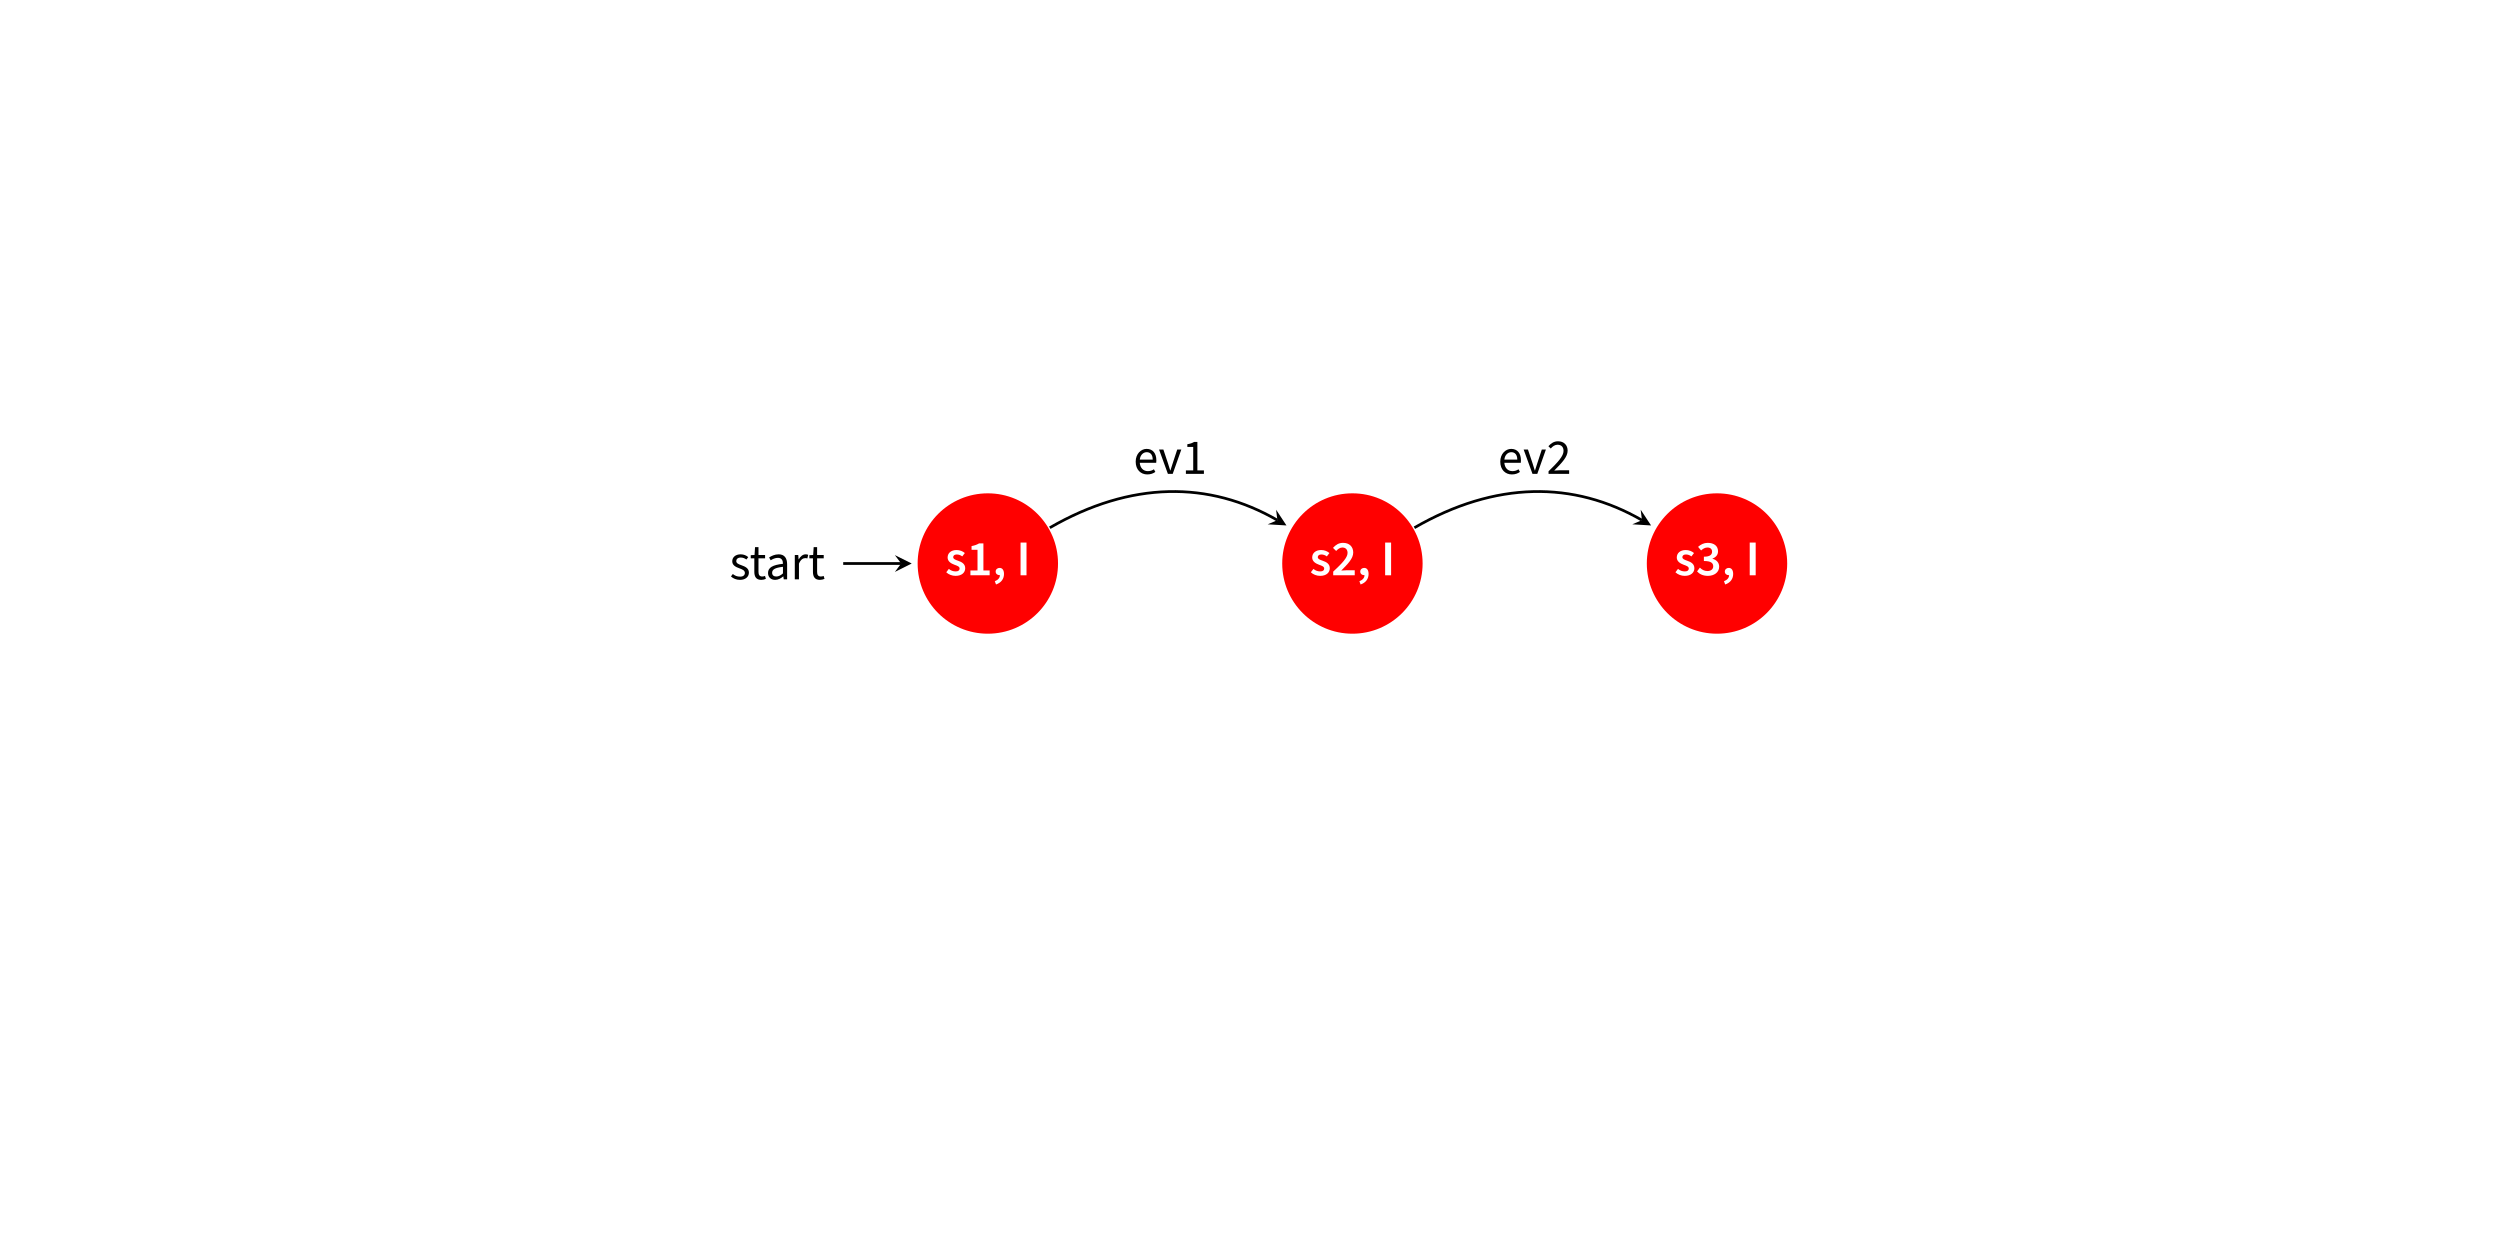
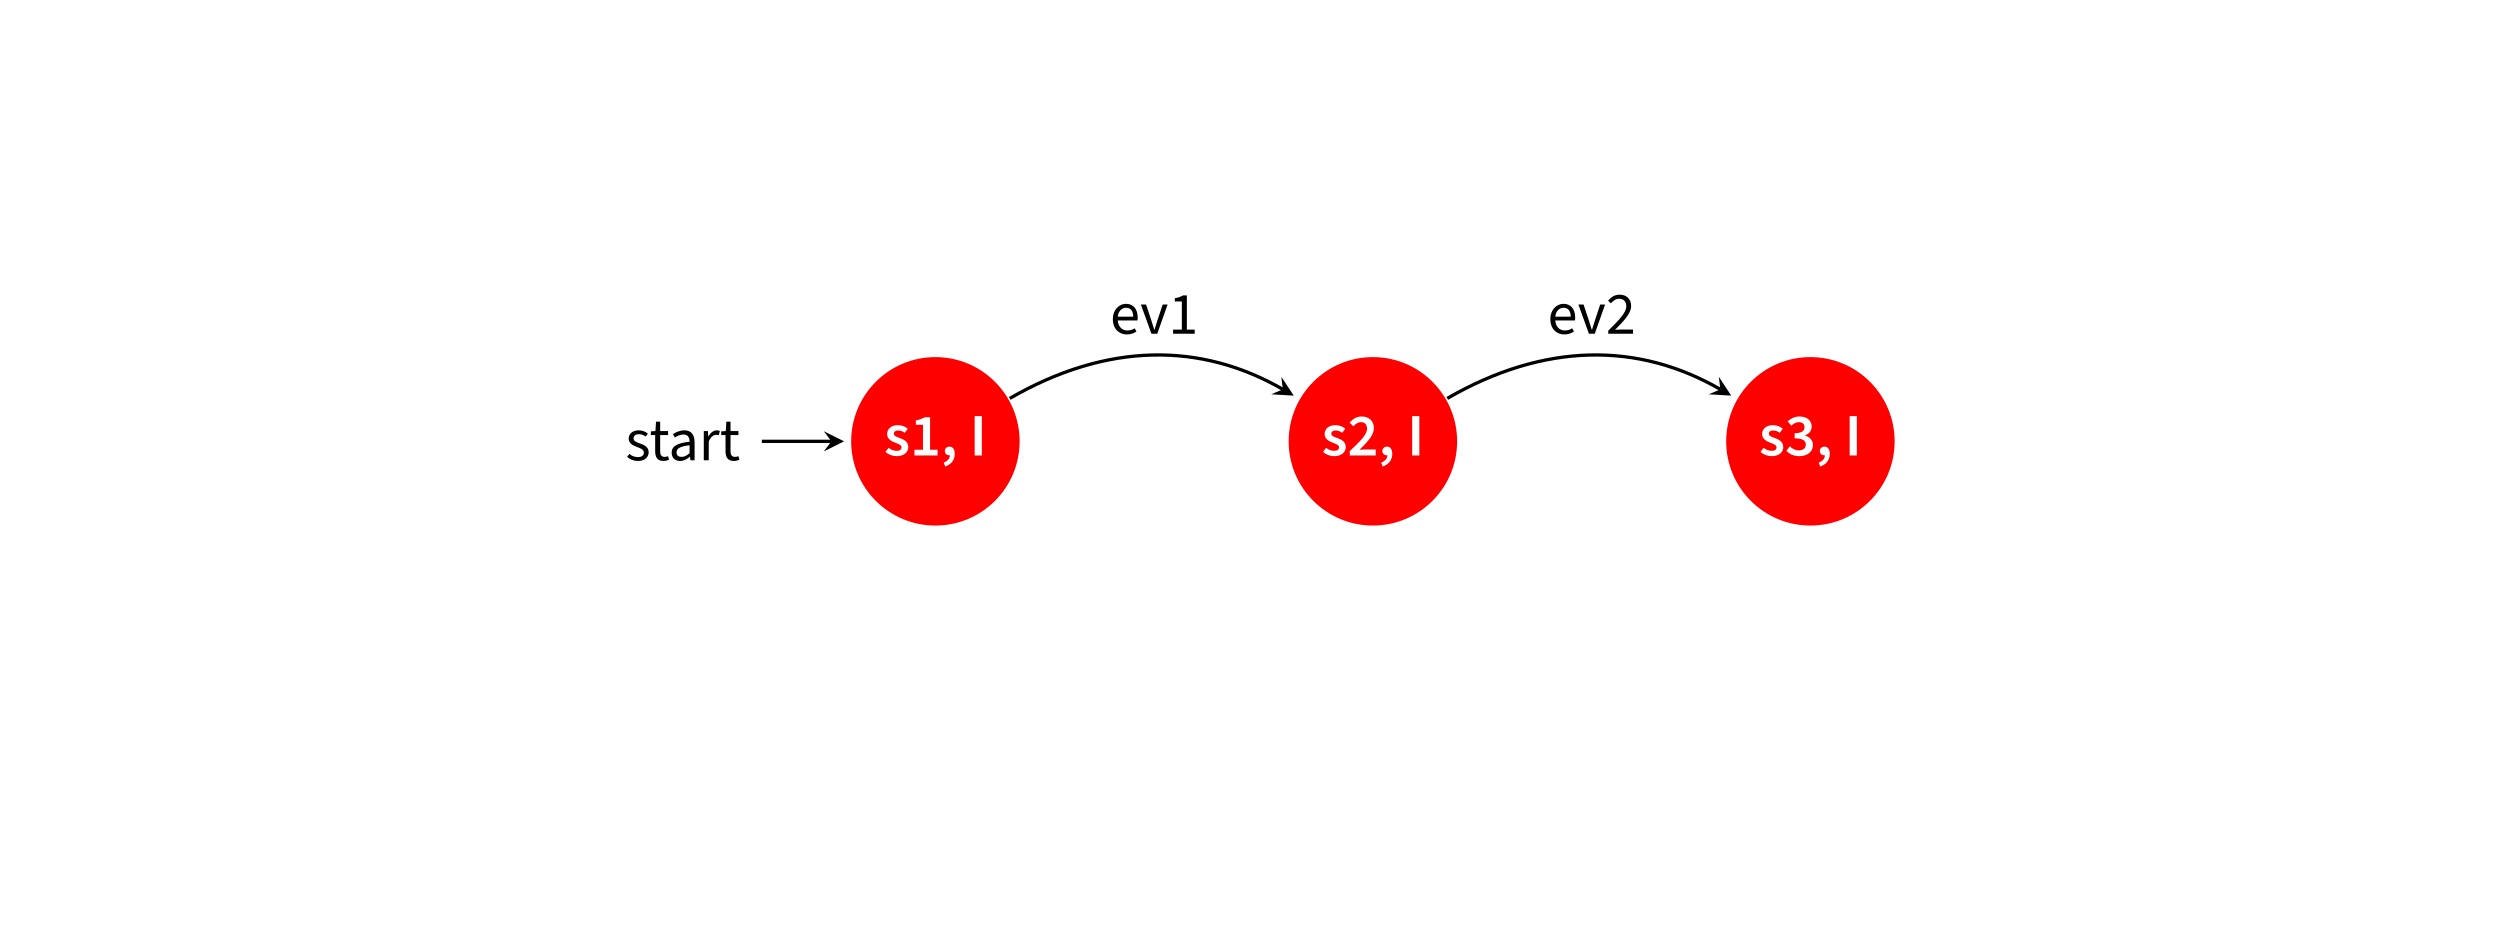
- <svg xmlns="http://www.w3.org/2000/svg" xmlns:xlink="http://www.w3.org/1999/xlink" width="544.252pt" height="272.126pt" viewBox="0 0 544.252 272.126">
+ <svg xmlns="http://www.w3.org/2000/svg" xmlns:xlink="http://www.w3.org/1999/xlink" width="725.667pt" height="272.126pt" viewBox="0 0 725.667 272.126">
  <defs>
    <g>
      <g id="glyph-0-0">
-         <path d="M 2.297 0.125 C 3.656 0.125 4.391 -0.609 4.391 -1.531 C 4.391 -2.469 3.672 -2.891 2.828 -3.172 C 2.156 -3.406 1.781 -3.562 1.781 -3.953 C 1.781 -4.266 2.016 -4.531 2.547 -4.531 C 2.984 -4.531 3.375 -4.391 3.75 -4.109 L 4.312 -4.844 C 3.875 -5.219 3.25 -5.5 2.516 -5.5 C 1.312 -5.5 0.562 -4.828 0.562 -3.875 C 0.562 -3.031 1.281 -2.578 2.047 -2.297 C 2.656 -2.078 3.172 -1.906 3.172 -1.469 C 3.172 -1.094 2.906 -0.844 2.328 -0.844 C 1.781 -0.844 1.297 -1 0.828 -1.391 L 0.266 -0.656 C 0.781 -0.156 1.547 0.125 2.297 0.125 Z M 2.297 0.125 " />
+         <path d="M 3.672 0.203 C 5.844 0.203 7.031 -0.984 7.031 -2.453 C 7.031 -3.938 5.859 -4.625 4.531 -5.078 C 3.453 -5.453 2.844 -5.688 2.844 -6.312 C 2.844 -6.828 3.234 -7.25 4.078 -7.25 C 4.766 -7.25 5.391 -7.031 6 -6.578 L 6.891 -7.75 C 6.203 -8.359 5.203 -8.797 4.031 -8.797 C 2.109 -8.797 0.891 -7.719 0.891 -6.219 C 0.891 -4.859 2.047 -4.141 3.281 -3.688 C 4.234 -3.328 5.078 -3.047 5.078 -2.344 C 5.078 -1.766 4.641 -1.344 3.734 -1.344 C 2.859 -1.344 2.078 -1.609 1.328 -2.219 L 0.422 -1.047 C 1.25 -0.25 2.484 0.203 3.672 0.203 Z M 3.672 0.203 " />
      </g>
      <g id="glyph-0-1">
-         <path d="M 0.812 0 L 5 0 L 5 -1.047 L 3.641 -1.047 L 3.641 -6.938 L 2.688 -6.938 C 2.234 -6.672 1.766 -6.484 1.062 -6.359 L 1.062 -5.547 L 2.359 -5.547 L 2.359 -1.047 L 0.812 -1.047 Z M 0.812 0 " />
+         <path d="M 1.297 0 L 8 0 L 8 -1.672 L 5.828 -1.672 L 5.828 -11.094 L 4.297 -11.094 C 3.578 -10.688 2.828 -10.391 1.703 -10.172 L 1.703 -8.891 L 3.766 -8.891 L 3.766 -1.672 L 1.297 -1.672 Z M 1.297 0 " />
      </g>
      <g id="glyph-0-2">
-         <path d="M 0.781 2 C 1.891 1.625 2.516 0.797 2.516 -0.281 C 2.516 -1.109 2.172 -1.609 1.562 -1.609 C 1.094 -1.609 0.703 -1.297 0.703 -0.812 C 0.703 -0.312 1.094 -0.031 1.531 -0.031 C 1.562 -0.031 1.594 -0.031 1.625 -0.031 C 1.641 0.531 1.234 1.016 0.516 1.297 Z M 0.781 2 " />
+         <path d="M 1.25 3.219 C 3.016 2.594 4.016 1.281 4.016 -0.453 C 4.016 -1.781 3.469 -2.562 2.5 -2.562 C 1.75 -2.562 1.141 -2.078 1.141 -1.312 C 1.141 -0.484 1.75 -0.047 2.438 -0.047 C 2.5 -0.047 2.547 -0.047 2.594 -0.047 C 2.625 0.844 1.969 1.625 0.812 2.078 Z M 1.25 3.219 " />
      </g>
      <g id="glyph-0-3">
-         <path d="M 0.906 0 L 2.203 0 L 2.203 -7.125 L 0.906 -7.125 Z M 0.906 0 " />
+         <path d="M 1.453 0 L 3.531 0 L 3.531 -11.422 L 1.453 -11.422 Z M 1.453 0 " />
      </g>
      <g id="glyph-0-4">
-         <path d="M 0.422 0 L 5.109 0 L 5.109 -1.094 L 3.344 -1.094 C 3 -1.094 2.547 -1.062 2.172 -1.031 C 3.609 -2.469 4.781 -3.656 4.781 -4.953 C 4.781 -6.234 3.922 -7.062 2.578 -7.062 C 1.641 -7.062 1 -6.656 0.375 -5.969 L 1.062 -5.297 C 1.438 -5.688 1.875 -6.047 2.406 -6.047 C 3.141 -6.047 3.547 -5.594 3.547 -4.859 C 3.547 -3.828 2.312 -2.562 0.422 -0.797 Z M 0.422 0 " />
+         <path d="M 0.656 0 L 8.188 0 L 8.188 -1.75 L 5.344 -1.75 C 4.797 -1.75 4.062 -1.688 3.469 -1.641 C 5.781 -3.938 7.656 -5.844 7.656 -7.922 C 7.656 -9.969 6.266 -11.312 4.141 -11.312 C 2.641 -11.312 1.609 -10.656 0.609 -9.547 L 1.703 -8.469 C 2.297 -9.109 3 -9.672 3.859 -9.672 C 5.031 -9.672 5.672 -8.953 5.672 -7.781 C 5.672 -6.125 3.703 -4.094 0.656 -1.281 Z M 0.656 0 " />
      </g>
      <g id="glyph-0-5">
-         <path d="M 2.625 0.125 C 3.953 0.125 5.078 -0.609 5.078 -1.875 C 5.078 -2.797 4.453 -3.375 3.625 -3.594 L 3.625 -3.641 C 4.391 -3.938 4.828 -4.453 4.828 -5.234 C 4.828 -6.406 3.922 -7.062 2.578 -7.062 C 1.75 -7.062 1.078 -6.719 0.484 -6.188 L 1.141 -5.406 C 1.578 -5.797 2 -6.047 2.531 -6.047 C 3.156 -6.047 3.531 -5.703 3.531 -5.141 C 3.531 -4.5 3.094 -4.047 1.75 -4.047 L 1.75 -3.109 C 3.312 -3.109 3.781 -2.656 3.781 -1.938 C 3.781 -1.297 3.25 -0.922 2.516 -0.922 C 1.828 -0.922 1.281 -1.25 0.875 -1.672 L 0.266 -0.844 C 0.75 -0.297 1.5 0.125 2.625 0.125 Z M 2.625 0.125 " />
+         <path d="M 4.188 0.203 C 6.328 0.203 8.109 -0.984 8.109 -3 C 8.109 -4.469 7.125 -5.406 5.812 -5.766 L 5.812 -5.828 C 7.016 -6.297 7.734 -7.141 7.734 -8.375 C 7.734 -10.25 6.266 -11.312 4.141 -11.312 C 2.797 -11.312 1.734 -10.75 0.766 -9.906 L 1.828 -8.641 C 2.516 -9.266 3.188 -9.672 4.047 -9.672 C 5.062 -9.672 5.656 -9.125 5.656 -8.219 C 5.656 -7.203 4.953 -6.469 2.797 -6.469 L 2.797 -4.969 C 5.312 -4.969 6.031 -4.234 6.031 -3.109 C 6.031 -2.078 5.203 -1.469 4.016 -1.469 C 2.922 -1.469 2.062 -2 1.391 -2.672 L 0.422 -1.359 C 1.203 -0.469 2.391 0.203 4.188 0.203 Z M 4.188 0.203 " />
      </g>
      <g id="glyph-1-0">
-         <path d="M 2.281 0.125 C 3.531 0.125 4.219 -0.594 4.219 -1.453 C 4.219 -2.406 3.422 -2.766 2.594 -3.062 C 1.938 -3.297 1.469 -3.484 1.469 -3.969 C 1.469 -4.359 1.766 -4.734 2.438 -4.734 C 2.906 -4.734 3.297 -4.578 3.672 -4.312 L 4.078 -4.828 C 3.672 -5.188 3.094 -5.438 2.438 -5.438 C 1.281 -5.438 0.594 -4.781 0.594 -3.922 C 0.594 -3.047 1.359 -2.672 2.156 -2.391 C 2.766 -2.172 3.344 -1.938 3.344 -1.391 C 3.344 -0.938 3.016 -0.578 2.312 -0.578 C 1.656 -0.578 1.172 -0.781 0.719 -1.156 L 0.312 -0.625 C 0.797 -0.156 1.5 0.125 2.281 0.125 Z M 2.281 0.125 " />
+         <path d="M 3.641 0.203 C 5.656 0.203 6.75 -0.938 6.75 -2.328 C 6.75 -3.859 5.484 -4.438 4.156 -4.906 C 3.094 -5.266 2.359 -5.578 2.359 -6.359 C 2.359 -6.984 2.828 -7.578 3.906 -7.578 C 4.656 -7.578 5.266 -7.328 5.859 -6.891 L 6.531 -7.734 C 5.859 -8.297 4.953 -8.688 3.891 -8.688 C 2.047 -8.688 0.953 -7.641 0.953 -6.281 C 0.953 -4.891 2.188 -4.281 3.453 -3.828 C 4.422 -3.469 5.359 -3.109 5.359 -2.234 C 5.359 -1.5 4.812 -0.922 3.703 -0.922 C 2.656 -0.922 1.891 -1.234 1.156 -1.844 L 0.484 -1.016 C 1.281 -0.25 2.406 0.203 3.641 0.203 Z M 3.641 0.203 " />
      </g>
      <g id="glyph-1-1">
-         <path d="M 2.562 0.125 C 2.922 0.125 3.281 0.031 3.562 -0.094 L 3.375 -0.734 C 3.156 -0.641 2.969 -0.609 2.766 -0.609 C 2.172 -0.609 1.953 -0.984 1.953 -1.625 L 1.953 -4.562 L 3.391 -4.562 L 3.391 -5.297 L 1.953 -5.297 L 1.953 -7 L 1.203 -7 L 1.094 -5.297 L 0.266 -5.25 L 0.266 -4.562 L 1.047 -4.562 L 1.047 -1.641 C 1.047 -0.594 1.422 0.125 2.562 0.125 Z M 2.562 0.125 " />
+         <path d="M 4.094 0.203 C 4.672 0.203 5.25 0.047 5.703 -0.156 L 5.406 -1.188 C 5.062 -1.031 4.75 -0.984 4.438 -0.984 C 3.469 -0.984 3.125 -1.578 3.125 -2.594 L 3.125 -7.312 L 5.422 -7.312 L 5.422 -8.484 L 3.125 -8.484 L 3.125 -11.203 L 1.922 -11.203 L 1.75 -8.484 L 0.422 -8.391 L 0.422 -7.312 L 1.672 -7.312 L 1.672 -2.641 C 1.672 -0.938 2.281 0.203 4.094 0.203 Z M 4.094 0.203 " />
      </g>
      <g id="glyph-1-2">
-         <path d="M 2.109 0.125 C 2.781 0.125 3.359 -0.203 3.859 -0.625 L 3.891 -0.625 L 3.984 0 L 4.719 0 L 4.719 -3.266 C 4.719 -4.562 4.172 -5.438 2.875 -5.438 C 2.031 -5.438 1.281 -5.078 0.797 -4.75 L 1.141 -4.141 C 1.562 -4.406 2.109 -4.672 2.719 -4.672 C 3.594 -4.672 3.812 -4.031 3.812 -3.375 C 1.547 -3.125 0.562 -2.547 0.562 -1.375 C 0.562 -0.422 1.234 0.125 2.109 0.125 Z M 2.359 -0.609 C 1.859 -0.609 1.453 -0.844 1.453 -1.422 C 1.453 -2.109 2.031 -2.516 3.812 -2.719 L 3.812 -1.281 C 3.297 -0.844 2.875 -0.609 2.359 -0.609 Z M 2.359 -0.609 " />
+         <path d="M 3.391 0.203 C 4.453 0.203 5.375 -0.328 6.172 -1.016 L 6.234 -1.016 L 6.375 0 L 7.562 0 L 7.562 -5.219 C 7.562 -7.312 6.672 -8.688 4.609 -8.688 C 3.25 -8.688 2.062 -8.109 1.281 -7.594 L 1.828 -6.609 C 2.5 -7.047 3.391 -7.484 4.359 -7.484 C 5.734 -7.484 6.094 -6.453 6.109 -5.391 C 2.484 -4.984 0.906 -4.078 0.906 -2.203 C 0.906 -0.656 1.969 0.203 3.391 0.203 Z M 3.781 -0.984 C 2.969 -0.984 2.328 -1.344 2.328 -2.281 C 2.328 -3.391 3.25 -4.031 6.109 -4.359 L 6.109 -2.062 C 5.281 -1.344 4.609 -0.984 3.781 -0.984 Z M 3.781 -0.984 " />
      </g>
      <g id="glyph-1-3">
-         <path d="M 0.891 0 L 1.797 0 L 1.797 -3.406 C 2.156 -4.297 2.688 -4.609 3.141 -4.609 C 3.344 -4.609 3.469 -4.594 3.625 -4.547 L 3.812 -5.328 C 3.656 -5.406 3.484 -5.438 3.25 -5.438 C 2.656 -5.438 2.109 -5 1.75 -4.344 L 1.719 -4.344 L 1.641 -5.297 L 0.891 -5.297 Z M 0.891 0 " />
+         <path d="M 1.438 0 L 2.875 0 L 2.875 -5.453 C 3.453 -6.875 4.312 -7.375 5.031 -7.375 C 5.359 -7.375 5.547 -7.344 5.797 -7.281 L 6.109 -8.516 C 5.844 -8.641 5.578 -8.688 5.203 -8.688 C 4.266 -8.688 3.391 -8.016 2.797 -6.953 L 2.734 -6.953 L 2.625 -8.484 L 1.438 -8.484 Z M 1.438 0 " />
      </g>
      <g id="glyph-1-4">
-         <path d="M 3.031 0.125 C 3.766 0.125 4.328 -0.094 4.781 -0.422 L 4.469 -1 C 4.094 -0.734 3.656 -0.594 3.141 -0.594 C 2.141 -0.594 1.469 -1.312 1.391 -2.406 L 4.969 -2.406 C 5 -2.578 5 -2.75 5 -2.938 C 5 -4.469 4.234 -5.438 2.875 -5.438 C 1.672 -5.438 0.5 -4.375 0.5 -2.656 C 0.5 -0.891 1.609 0.125 3.031 0.125 Z M 1.391 -3.109 C 1.5 -4.125 2.156 -4.719 2.906 -4.719 C 3.703 -4.719 4.203 -4.156 4.203 -3.109 Z M 1.391 -3.109 " />
+         <path d="M 4.859 0.203 C 6.016 0.203 6.922 -0.141 7.656 -0.656 L 7.156 -1.594 C 6.562 -1.188 5.844 -0.953 5.031 -0.953 C 3.422 -0.953 2.359 -2.109 2.234 -3.859 L 7.938 -3.859 C 8 -4.141 8.016 -4.391 8.016 -4.719 C 8.016 -7.156 6.766 -8.688 4.609 -8.688 C 2.672 -8.688 0.797 -7 0.797 -4.234 C 0.797 -1.438 2.578 0.203 4.859 0.203 Z M 2.234 -4.969 C 2.406 -6.594 3.453 -7.547 4.641 -7.547 C 5.938 -7.547 6.719 -6.656 6.719 -4.969 Z M 2.234 -4.969 " />
      </g>
      <g id="glyph-1-5">
-         <path d="M 2.047 0 L 3.094 0 L 4.969 -5.297 L 4.078 -5.297 L 3.094 -2.297 C 2.922 -1.781 2.75 -1.25 2.594 -0.734 L 2.547 -0.734 C 2.391 -1.25 2.219 -1.781 2.062 -2.297 L 1.062 -5.297 L 0.125 -5.297 Z M 2.047 0 " />
+         <path d="M 3.266 0 L 4.953 0 L 7.953 -8.484 L 6.531 -8.484 L 4.938 -3.688 C 4.672 -2.844 4.391 -1.984 4.156 -1.172 L 4.078 -1.172 C 3.828 -1.984 3.562 -2.844 3.297 -3.688 L 1.703 -8.484 L 0.203 -8.484 Z M 3.266 0 " />
      </g>
      <g id="glyph-1-6">
-         <path d="M 0.859 0 L 4.781 0 L 4.781 -0.75 L 3.359 -0.75 L 3.359 -6.953 L 2.656 -6.953 C 2.281 -6.734 1.828 -6.547 1.172 -6.453 L 1.172 -5.859 L 2.453 -5.859 L 2.453 -0.75 L 0.859 -0.75 Z M 0.859 0 " />
+         <path d="M 1.375 0 L 7.656 0 L 7.656 -1.203 L 5.375 -1.203 L 5.375 -11.141 L 4.266 -11.141 C 3.641 -10.766 2.922 -10.484 1.891 -10.312 L 1.891 -9.375 L 3.922 -9.375 L 3.922 -1.203 L 1.375 -1.203 Z M 1.375 0 " />
      </g>
      <g id="glyph-1-7">
-         <path d="M 0.438 0 L 4.922 0 L 4.922 -0.781 L 2.844 -0.781 C 2.484 -0.781 2.062 -0.75 1.672 -0.719 C 3.375 -2.438 4.594 -3.703 4.594 -5.047 C 4.594 -6.266 3.781 -7.094 2.5 -7.094 C 1.609 -7.094 0.984 -6.656 0.406 -6.016 L 0.922 -5.516 C 1.312 -5.984 1.812 -6.344 2.391 -6.344 C 3.266 -6.344 3.703 -5.797 3.703 -5 C 3.703 -3.875 2.516 -2.578 0.438 -0.562 Z M 0.438 0 " />
+         <path d="M 0.703 0 L 7.891 0 L 7.891 -1.234 L 4.562 -1.234 C 3.984 -1.234 3.297 -1.203 2.688 -1.156 C 5.391 -3.906 7.344 -5.922 7.344 -8.078 C 7.344 -10.031 6.062 -11.344 4 -11.344 C 2.562 -11.344 1.578 -10.656 0.641 -9.609 L 1.469 -8.828 C 2.094 -9.562 2.891 -10.156 3.828 -10.156 C 5.234 -10.156 5.938 -9.266 5.938 -8 C 5.938 -6.203 4.016 -4.141 0.703 -0.891 Z M 0.703 0 " />
      </g>
    </g>
    <clipPath id="clip-0">
-       <path clip-rule="nonzero" d="M 0 0 L 544.254 0 L 544.254 272.125 L 0 272.125 Z M 0 0 " />
+       <path clip-rule="nonzero" d="M 0 0 L 725.668 0 L 725.668 272.125 L 0 272.125 Z M 0 0 " />
    </clipPath>
  </defs>
  <g clip-path="url(#clip-0)">
-     <path fill-rule="nonzero" fill="rgb(100%, 100%, 100%)" fill-opacity="1" d="M 0 272.125 L 544.254 272.125 L 544.254 0 L 0 0 Z M 0 272.125 " />
+     <path fill-rule="nonzero" fill="rgb(100%, 100%, 100%)" fill-opacity="1" d="M 0 272.125 L 725.668 272.125 L 725.668 0 L 0 0 Z M 0 272.125 " />
  </g>
-   <path fill-rule="nonzero" fill="rgb(100%, 0%, 0%)" fill-opacity="1" d="M 230.332 122.676 C 230.332 114.238 223.488 107.398 215.051 107.398 C 206.613 107.398 199.77 114.238 199.77 122.676 C 199.77 131.117 206.613 137.957 215.051 137.957 C 223.488 137.957 230.332 131.117 230.332 122.676 Z M 230.332 122.676 " />
+   <path fill-rule="nonzero" fill="rgb(100%, 0%, 0%)" fill-opacity="1" d="M 295.961 128.105 C 295.961 114.602 285.016 103.656 271.512 103.656 C 258.008 103.656 247.062 114.602 247.062 128.105 C 247.062 141.605 258.008 152.551 271.512 152.551 C 285.016 152.551 295.961 141.605 295.961 128.105 Z M 295.961 128.105 " />
  <g fill="rgb(100%, 100%, 100%)" fill-opacity="1">
-     <use xlink:href="#glyph-0-0" x="205.734" y="125.241" />
-     <use xlink:href="#glyph-0-1" x="210.447" y="125.241" />
-     <use xlink:href="#glyph-0-2" x="216.054" y="125.241" />
+     <use xlink:href="#glyph-0-0" x="256.606" y="132.206" />
+     <use xlink:href="#glyph-0-1" x="264.146" y="132.206" />
+     <use xlink:href="#glyph-0-2" x="273.118" y="132.206" />
  </g>
  <g fill="rgb(100%, 100%, 100%)" fill-opacity="1">
-     <use xlink:href="#glyph-0-3" x="221.269" y="125.241" />
+     <use xlink:href="#glyph-0-3" x="281.461" y="132.206" />
  </g>
-   <path fill="none" stroke-width="0.598" stroke-linecap="butt" stroke-linejoin="miter" stroke="rgb(0%, 0%, 0%)" stroke-opacity="1" stroke-miterlimit="10" d="M -31.485 0.001 L -18.867 0.001 " transform="matrix(1, 0, 0, -1, 215.051, 122.677)" />
-   <path fill-rule="nonzero" fill="rgb(0%, 0%, 0%)" fill-opacity="1" d="M 198.477 122.676 L 194.809 120.844 L 196.184 122.676 L 194.809 124.512 " />
+   <path fill="none" stroke-width="0.598" stroke-linecap="butt" stroke-linejoin="miter" stroke="rgb(0%, 0%, 0%)" stroke-opacity="1" stroke-miterlimit="10" d="M -31.484 -0.001 L -18.867 -0.001 " transform="matrix(1.6, 0, 0, -1.6, 271.5116, 128.104)" />
+   <path fill-rule="nonzero" fill="rgb(0%, 0%, 0%)" fill-opacity="1" d="M 244.992 128.105 L 239.125 125.172 L 241.324 128.105 L 239.125 131.035 " />
  <g fill="rgb(0%, 0%, 0%)" fill-opacity="1">
-     <use xlink:href="#glyph-1-0" x="158.817" y="126.114" />
+     <use xlink:href="#glyph-1-0" x="181.537" y="133.603" />
  </g>
  <g fill="rgb(0%, 0%, 0%)" fill-opacity="1">
-     <use xlink:href="#glyph-1-1" x="163.17" y="126.114" />
+     <use xlink:href="#glyph-1-1" x="188.502" y="133.603" />
  </g>
  <g fill="rgb(0%, 0%, 0%)" fill-opacity="1">
-     <use xlink:href="#glyph-1-2" x="166.639" y="126.114" />
-     <use xlink:href="#glyph-1-3" x="172.137" y="126.114" />
-     <use xlink:href="#glyph-1-1" x="175.933" y="126.114" />
+     <use xlink:href="#glyph-1-2" x="194.052" y="133.603" />
+     <use xlink:href="#glyph-1-3" x="202.849" y="133.603" />
+     <use xlink:href="#glyph-1-1" x="208.923" y="133.603" />
  </g>
-   <path fill-rule="nonzero" fill="rgb(100%, 0%, 0%)" fill-opacity="1" d="M 309.703 122.676 C 309.703 114.238 302.863 107.398 294.422 107.398 C 285.984 107.398 279.141 114.238 279.141 122.676 C 279.141 131.117 285.984 137.957 294.422 137.957 C 302.863 137.957 309.703 131.117 309.703 122.676 Z M 309.703 122.676 " />
+   <path fill-rule="nonzero" fill="rgb(100%, 0%, 0%)" fill-opacity="1" d="M 422.953 128.105 C 422.953 114.602 412.008 103.656 398.504 103.656 C 385.004 103.656 374.059 114.602 374.059 128.105 C 374.059 141.605 385.004 152.551 398.504 152.551 C 412.008 152.551 422.953 141.605 422.953 128.105 Z M 422.953 128.105 " />
  <g fill="rgb(100%, 100%, 100%)" fill-opacity="1">
-     <use xlink:href="#glyph-0-0" x="285.105" y="125.241" />
-     <use xlink:href="#glyph-0-4" x="289.818" y="125.241" />
-     <use xlink:href="#glyph-0-2" x="295.425" y="125.241" />
+     <use xlink:href="#glyph-0-0" x="383.598" y="132.206" />
+     <use xlink:href="#glyph-0-4" x="391.138" y="132.206" />
+     <use xlink:href="#glyph-0-2" x="400.11" y="132.206" />
  </g>
  <g fill="rgb(100%, 100%, 100%)" fill-opacity="1">
-     <use xlink:href="#glyph-0-3" x="300.64" y="125.241" />
+     <use xlink:href="#glyph-0-3" x="408.453" y="132.206" />
  </g>
-   <path fill-rule="nonzero" fill="rgb(100%, 0%, 0%)" fill-opacity="1" d="M 389.074 122.676 C 389.074 114.238 382.234 107.398 373.793 107.398 C 365.355 107.398 358.512 114.238 358.512 122.676 C 358.512 131.117 365.355 137.957 373.793 137.957 C 382.234 137.957 389.074 131.117 389.074 122.676 Z M 389.074 122.676 " />
+   <path fill-rule="nonzero" fill="rgb(100%, 0%, 0%)" fill-opacity="1" d="M 549.949 128.105 C 549.949 114.602 539.004 103.656 525.5 103.656 C 511.996 103.656 501.051 114.602 501.051 128.105 C 501.051 141.605 511.996 152.551 525.5 152.551 C 539.004 152.551 549.949 141.605 549.949 128.105 Z M 549.949 128.105 " />
  <g fill="rgb(100%, 100%, 100%)" fill-opacity="1">
-     <use xlink:href="#glyph-0-0" x="364.475" y="125.241" />
-     <use xlink:href="#glyph-0-5" x="369.188" y="125.241" />
-     <use xlink:href="#glyph-0-2" x="374.795" y="125.241" />
+     <use xlink:href="#glyph-0-0" x="510.59" y="132.206" />
+     <use xlink:href="#glyph-0-5" x="518.13" y="132.206" />
+     <use xlink:href="#glyph-0-2" x="527.102" y="132.206" />
  </g>
  <g fill="rgb(100%, 100%, 100%)" fill-opacity="1">
-     <use xlink:href="#glyph-0-3" x="380.01" y="125.241" />
+     <use xlink:href="#glyph-0-3" x="535.445" y="132.206" />
  </g>
-   <path fill="none" stroke-width="0.598" stroke-linecap="butt" stroke-linejoin="miter" stroke="rgb(0%, 0%, 0%)" stroke-opacity="1" stroke-miterlimit="10" d="M 13.492 7.79 C 31.183 18.005 48.187 18.005 63.031 9.435 " transform="matrix(1, 0, 0, -1, 215.051, 122.677)" />
-   <path fill-rule="nonzero" fill="rgb(0%, 0%, 0%)" fill-opacity="1" d="M 280.066 114.391 L 277.809 110.969 L 278.082 113.242 L 275.977 114.145 " />
+   <path fill="none" stroke-width="0.598" stroke-linecap="butt" stroke-linejoin="miter" stroke="rgb(0%, 0%, 0%)" stroke-opacity="1" stroke-miterlimit="10" d="M 13.491 7.79 C 31.184 18.004 48.186 18.004 63.032 9.433 " transform="matrix(1.6, 0, 0, -1.6, 271.5116, 128.104)" />
+   <path fill-rule="nonzero" fill="rgb(0%, 0%, 0%)" fill-opacity="1" d="M 375.539 114.844 L 371.926 109.371 L 372.363 113.012 L 368.992 114.453 " />
  <g fill="rgb(0%, 0%, 0%)" fill-opacity="1">
-     <use xlink:href="#glyph-1-4" x="246.74" y="103.161" />
+     <use xlink:href="#glyph-1-4" x="322.214" y="96.878" />
  </g>
  <g fill="rgb(0%, 0%, 0%)" fill-opacity="1">
-     <use xlink:href="#glyph-1-5" x="252.205" y="103.161" />
-     <use xlink:href="#glyph-1-6" x="257.311" y="103.161" />
+     <use xlink:href="#glyph-1-5" x="330.959" y="96.878" />
+     <use xlink:href="#glyph-1-6" x="339.127" y="96.878" />
  </g>
-   <path fill="none" stroke-width="0.598" stroke-linecap="butt" stroke-linejoin="miter" stroke="rgb(0%, 0%, 0%)" stroke-opacity="1" stroke-miterlimit="10" d="M 92.863 7.79 C 110.554 18.005 127.558 18.005 142.402 9.435 " transform="matrix(1, 0, 0, -1, 215.051, 122.677)" />
-   <path fill-rule="nonzero" fill="rgb(0%, 0%, 0%)" fill-opacity="1" d="M 359.438 114.391 L 357.18 110.969 L 357.453 113.242 L 355.348 114.145 " />
+   <path fill="none" stroke-width="0.598" stroke-linecap="butt" stroke-linejoin="miter" stroke="rgb(0%, 0%, 0%)" stroke-opacity="1" stroke-miterlimit="10" d="M 92.864 7.79 C 110.557 18.004 127.559 18.004 142.402 9.433 " transform="matrix(1.6, 0, 0, -1.6, 271.5116, 128.104)" />
+   <path fill-rule="nonzero" fill="rgb(0%, 0%, 0%)" fill-opacity="1" d="M 502.531 114.844 L 498.918 109.371 L 499.355 113.012 L 495.984 114.453 " />
  <g fill="rgb(0%, 0%, 0%)" fill-opacity="1">
-     <use xlink:href="#glyph-1-4" x="326.11" y="103.161" />
+     <use xlink:href="#glyph-1-4" x="449.206" y="96.878" />
  </g>
  <g fill="rgb(0%, 0%, 0%)" fill-opacity="1">
-     <use xlink:href="#glyph-1-5" x="331.575" y="103.161" />
-     <use xlink:href="#glyph-1-7" x="336.681" y="103.161" />
+     <use xlink:href="#glyph-1-5" x="457.951" y="96.878" />
+     <use xlink:href="#glyph-1-7" x="466.119" y="96.878" />
  </g>
</svg>
